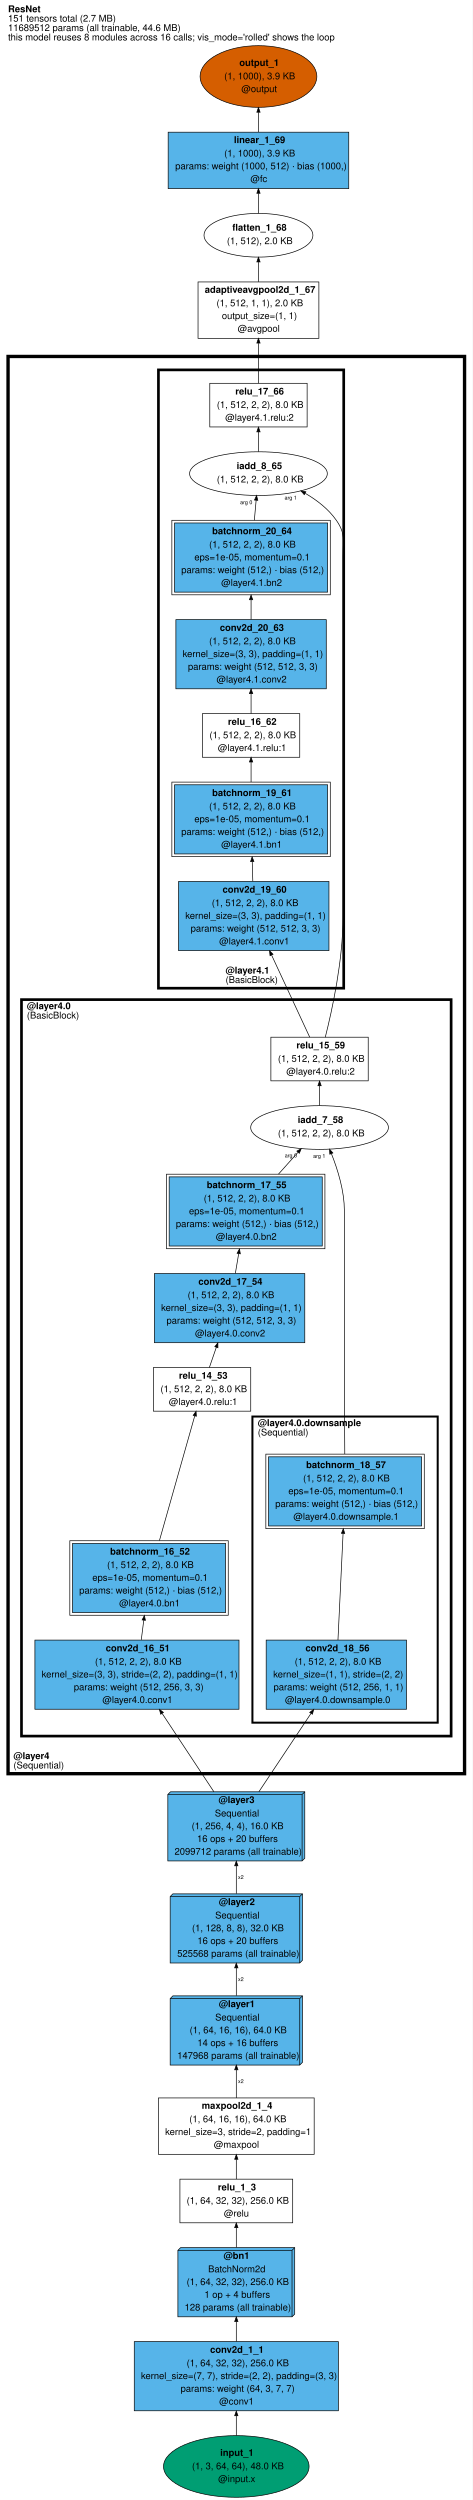
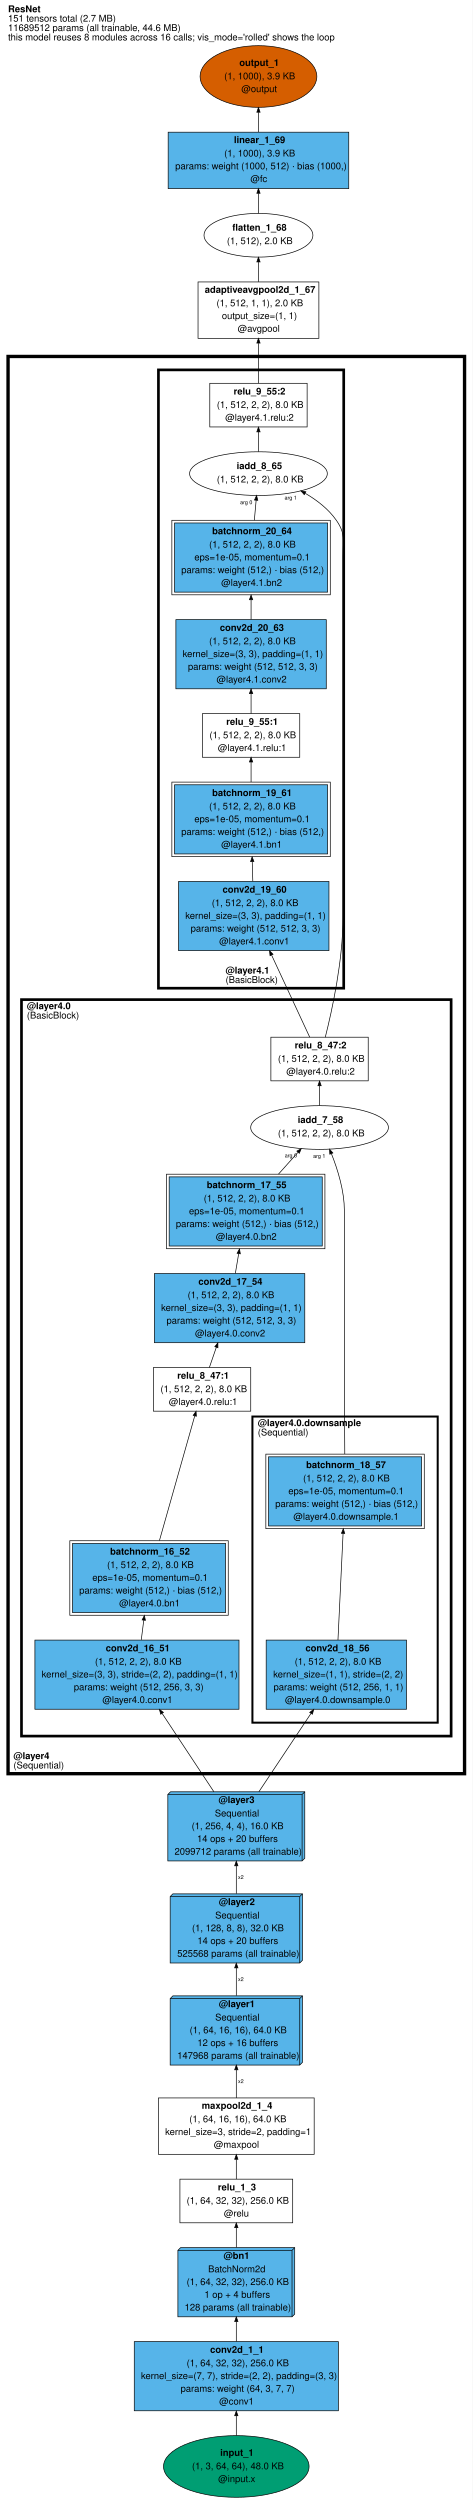
<svg xmlns="http://www.w3.org/2000/svg" xmlns:xlink="http://www.w3.org/1999/xlink" width="704pt" height="3724pt" viewBox="0.00 0.00 704.00 3724.01">
  <g id="graph0" class="graph" transform="scale(1 1) rotate(0) translate(4 3720.01)">
    <polygon fill="white" stroke="transparent" points="-4,4 -4,-3720.01 700,-3720.01 700,4 -4,4" />
    <text text-anchor="start" x="8" y="-3701.81" font-family="Helvetica,sans-Serif" font-weight="bold" font-size="14.00">ResNet</text>
    <text text-anchor="start" x="8" y="-3687.81" font-family="Helvetica,sans-Serif" font-size="14.00">151 tensors total (2.7 MB)</text>
    <text text-anchor="start" x="8" y="-3673.81" font-family="Helvetica,sans-Serif" font-size="14.00">11689512 params (all trainable, 44.6 MB)</text>
    <text text-anchor="start" x="8" y="-3659.81" font-family="Helvetica,sans-Serif" font-size="14.00">this model reuses 8 modules across 16 calls; vis_mode='rolled' shows the loop</text>
    <g id="clust2" class="cluster">
      <polygon fill="white" stroke="black" stroke-width="5" points="8,-1077.92 8,-3189.03 688,-3189.03 688,-1077.92 8,-1077.92" />
      <text text-anchor="start" x="16" y="-1099.72" font-family="Helvetica,sans-Serif" font-weight="bold" font-size="14.00">@layer4</text>
      <text text-anchor="start" x="16" y="-1085.72" font-family="Helvetica,sans-Serif" font-size="14.00">(Sequential)</text>
    </g>
    <g id="clust3" class="cluster">
      <polygon fill="white" stroke="black" stroke-width="4" points="28,-1133.92 28,-2230.98 668,-2230.98 668,-1133.92 28,-1133.92" />
      <text text-anchor="start" x="36" y="-2216.78" font-family="Helvetica,sans-Serif" font-weight="bold" font-size="14.00">@layer4.0</text>
      <text text-anchor="start" x="36" y="-2202.78" font-family="Helvetica,sans-Serif" font-size="14.00">(BasicBlock)</text>
    </g>
    <g id="clust6" class="cluster">
      <polygon fill="white" stroke="black" stroke-width="3" points="372,-1153.92 372,-1609.92 648,-1609.92 648,-1153.92 372,-1153.92" />
      <text text-anchor="start" x="380" y="-1595.72" font-family="Helvetica,sans-Serif" font-weight="bold" font-size="14.00">@layer4.0.downsample</text>
      <text text-anchor="start" x="380" y="-1581.72" font-family="Helvetica,sans-Serif" font-size="14.00">(Sequential)</text>
    </g>
    <g id="clust5" class="cluster">
      <polygon fill="white" stroke="black" stroke-width="4" points="232,-2247.98 232,-3169.03 508,-3169.03 508,-2247.98 232,-2247.98" />
      <text text-anchor="start" x="332" y="-2269.78" font-family="Helvetica,sans-Serif" font-weight="bold" font-size="14.00">@layer4.1</text>
      <text text-anchor="start" x="332" y="-2255.78" font-family="Helvetica,sans-Serif" font-size="14.00">(BasicBlock)</text>
    </g>
    <g id="node1" class="node">
      <ellipse fill="#009e73" stroke="black" cx="348" cy="-45.96" rx="108.38" ry="45.92" />
      <text text-anchor="start" x="324" y="-61.76" font-family="Helvetica,sans-Serif" font-weight="bold" font-size="14.00">input_1</text>
      <text text-anchor="start" x="282" y="-41.76" font-family="Helvetica,sans-Serif" font-size="14.00">(1, 3, 64, 64), 48.0 KB</text>
      <text text-anchor="start" x="321" y="-22.76" font-family="Helvetica,sans-Serif" font-size="14.00">@input.x</text>
    </g>
    <g id="node2" class="node">
      <polygon fill="#56b4e9" stroke="black" points="500,-231.92 196,-231.92 196,-128.92 500,-128.92 500,-231.92" />
      <text text-anchor="start" x="309" y="-215.22" font-family="Helvetica,sans-Serif" font-weight="bold" font-size="14.00">conv2d_1_1</text>
      <text text-anchor="start" x="274" y="-195.22" font-family="Helvetica,sans-Serif" font-size="14.00">(1, 64, 32, 32), 256.0 KB</text>
      <text text-anchor="start" x="206" y="-176.22" font-family="Helvetica,sans-Serif" font-size="14.00">kernel_size=(7, 7), stride=(2, 2), padding=(3, 3)</text>
      <text text-anchor="start" x="265" y="-157.22" font-family="Helvetica,sans-Serif" font-size="14.00">params: weight (64, 3, 7, 7)</text>
      <text text-anchor="start" x="322.5" y="-138.22" font-family="Helvetica,sans-Serif" font-size="14.00">@conv1</text>
    </g>
    <g id="edge1" class="edge">
      <path fill="none" stroke="black" d="M348,-92.18C348,-101.59 348,-111.63 348,-121.42" />
      <polygon fill="black" stroke="black" points="345.55,-121.5 348,-128.5 350.45,-121.5 345.55,-121.5" />
    </g>
    <g id="node3" class="node">
      <polygon fill="#56b4e9" stroke="black" points="435,-371.92 265,-371.92 261,-367.92 261,-268.92 431,-268.92 435,-272.92 435,-371.92" />
      <polyline fill="none" stroke="black" points="431,-367.92 261,-367.92 " />
      <polyline fill="none" stroke="black" points="431,-367.92 431,-268.92 " />
      <polyline fill="none" stroke="black" points="431,-367.92 435,-371.92 " />
      <text text-anchor="start" x="329" y="-355.22" font-family="Helvetica,sans-Serif" font-weight="bold" font-size="14.00">@bn1</text>
      <text text-anchor="start" x="306" y="-335.22" font-family="Helvetica,sans-Serif" font-size="14.00">BatchNorm2d</text>
      <text text-anchor="start" x="274" y="-316.22" font-family="Helvetica,sans-Serif" font-size="14.00">(1, 64, 32, 32), 256.0 KB</text>
      <text text-anchor="start" x="300.5" y="-297.22" font-family="Helvetica,sans-Serif" font-size="14.00">1 op + 4 buffers</text>
      <text text-anchor="start" x="271" y="-278.22" font-family="Helvetica,sans-Serif" font-size="14.00">128 params (all trainable)</text>
    </g>
    <g id="edge2" class="edge">
      <path fill="none" stroke="black" d="M348,-232.03C348,-241.68 348,-251.86 348,-261.72" />
      <polygon fill="black" stroke="black" points="345.55,-261.83 348,-268.83 350.45,-261.83 345.55,-261.83" />
    </g>
    <g id="node4" class="node">
      <polygon fill="white" stroke="black" points="432,-473.92 264,-473.92 264,-408.92 432,-408.92 432,-473.92" />
      <text text-anchor="start" x="320.5" y="-457.22" font-family="Helvetica,sans-Serif" font-weight="bold" font-size="14.00">relu_1_3</text>
      <text text-anchor="start" x="274" y="-437.22" font-family="Helvetica,sans-Serif" font-size="14.00">(1, 64, 32, 32), 256.0 KB</text>
      <text text-anchor="start" x="329.5" y="-418.22" font-family="Helvetica,sans-Serif" font-size="14.00">@relu</text>
    </g>
    <g id="edge3" class="edge">
      <path fill="none" stroke="black" d="M348,-372.24C348,-382.1 348,-392.29 348,-401.7" />
      <polygon fill="black" stroke="black" points="345.55,-401.71 348,-408.71 350.45,-401.71 345.55,-401.71" />
    </g>
    <g id="node5" class="node">
      <polygon fill="white" stroke="black" points="464,-594.92 232,-594.92 232,-510.92 464,-510.92 464,-594.92" />
      <text text-anchor="start" x="296.5" y="-578.72" font-family="Helvetica,sans-Serif" font-weight="bold" font-size="14.00">maxpool2d_1_4</text>
      <text text-anchor="start" x="278" y="-558.72" font-family="Helvetica,sans-Serif" font-size="14.00">(1, 64, 16, 16), 64.0 KB</text>
      <text text-anchor="start" x="242" y="-539.72" font-family="Helvetica,sans-Serif" font-size="14.00">kernel_size=3, stride=2, padding=1</text>
      <text text-anchor="start" x="314.5" y="-520.72" font-family="Helvetica,sans-Serif" font-size="14.00">@maxpool</text>
    </g>
    <g id="edge4" class="edge">
      <path fill="none" stroke="black" d="M348,-474.1C348,-483.24 348,-493.45 348,-503.37" />
      <polygon fill="black" stroke="black" points="345.55,-503.53 348,-510.53 350.45,-503.53 345.55,-503.53" />
    </g>
    <g id="node6" class="node">
      <polygon fill="#56b4e9" stroke="black" points="446.5,-746.92 253.5,-746.92 249.5,-742.92 249.5,-643.92 442.5,-643.92 446.5,-647.92 446.5,-746.92" />
      <polyline fill="none" stroke="black" points="442.5,-742.92 249.5,-742.92 " />
      <polyline fill="none" stroke="black" points="442.5,-742.92 442.5,-643.92 " />
      <polyline fill="none" stroke="black" points="442.5,-742.92 446.5,-746.92 " />
      <text text-anchor="start" x="322" y="-730.22" font-family="Helvetica,sans-Serif" font-weight="bold" font-size="14.00">@layer1</text>
      <text text-anchor="start" x="316.5" y="-710.22" font-family="Helvetica,sans-Serif" font-size="14.00">Sequential</text>
      <text text-anchor="start" x="278.5" y="-691.22" font-family="Helvetica,sans-Serif" font-size="14.00">(1, 64, 16, 16), 64.0 KB</text>
-       <text text-anchor="start" x="290" y="-672.22" font-family="Helvetica,sans-Serif" font-size="14.00">14 ops + 16 buffers</text>
+       <text text-anchor="start" x="290" y="-672.22" font-family="Helvetica,sans-Serif" font-size="14.00">12 ops + 16 buffers</text>
      <text text-anchor="start" x="260" y="-653.22" font-family="Helvetica,sans-Serif" font-size="14.00">147968 params (all trainable)</text>
    </g>
    <g id="edge5" class="edge">
      <path fill="none" stroke="black" d="M348,-594.94C348,-607.98 348,-622.65 348,-636.64" />
      <polygon fill="black" stroke="black" points="345.55,-636.88 348,-643.88 350.45,-636.88 345.55,-636.88" />
      <text text-anchor="start" x="350.5" y="-617.02" font-family="Helvetica,sans-Serif" font-size="8.00">x2</text>
    </g>
    <g id="node7" class="node">
      <polygon fill="#56b4e9" stroke="black" points="446.5,-898.92 253.5,-898.92 249.5,-894.92 249.5,-795.92 442.5,-795.92 446.5,-799.92 446.5,-898.92" />
      <polyline fill="none" stroke="black" points="442.5,-894.92 249.5,-894.92 " />
      <polyline fill="none" stroke="black" points="442.5,-894.92 442.5,-795.92 " />
      <polyline fill="none" stroke="black" points="442.5,-894.92 446.5,-898.92 " />
      <text text-anchor="start" x="322" y="-882.22" font-family="Helvetica,sans-Serif" font-weight="bold" font-size="14.00">@layer2</text>
      <text text-anchor="start" x="316.5" y="-862.22" font-family="Helvetica,sans-Serif" font-size="14.00">Sequential</text>
      <text text-anchor="start" x="282" y="-843.22" font-family="Helvetica,sans-Serif" font-size="14.00">(1, 128, 8, 8), 32.0 KB</text>
-       <text text-anchor="start" x="290" y="-824.22" font-family="Helvetica,sans-Serif" font-size="14.00">16 ops + 20 buffers</text>
+       <text text-anchor="start" x="290" y="-824.22" font-family="Helvetica,sans-Serif" font-size="14.00">14 ops + 20 buffers</text>
      <text text-anchor="start" x="260" y="-805.22" font-family="Helvetica,sans-Serif" font-size="14.00">525568 params (all trainable)</text>
    </g>
    <g id="edge6" class="edge">
      <path fill="none" stroke="black" d="M348,-747.21C348,-760.52 348,-774.98 348,-788.64" />
      <polygon fill="black" stroke="black" points="345.55,-788.69 348,-795.69 350.45,-788.69 345.55,-788.69" />
      <text text-anchor="start" x="350.5" y="-769.02" font-family="Helvetica,sans-Serif" font-size="8.00">x2</text>
    </g>
    <g id="node8" class="node">
      <polygon fill="#56b4e9" stroke="black" points="450,-1050.92 250,-1050.92 246,-1046.92 246,-947.92 446,-947.92 450,-951.92 450,-1050.92" />
      <polyline fill="none" stroke="black" points="446,-1046.92 246,-1046.92 " />
      <polyline fill="none" stroke="black" points="446,-1046.92 446,-947.92 " />
      <polyline fill="none" stroke="black" points="446,-1046.92 450,-1050.92 " />
      <text text-anchor="start" x="321.5" y="-1034.22" font-family="Helvetica,sans-Serif" font-weight="bold" font-size="14.00">@layer3</text>
      <text text-anchor="start" x="316" y="-1014.22" font-family="Helvetica,sans-Serif" font-size="14.00">Sequential</text>
      <text text-anchor="start" x="281.5" y="-995.22" font-family="Helvetica,sans-Serif" font-size="14.00">(1, 256, 4, 4), 16.0 KB</text>
-       <text text-anchor="start" x="289.5" y="-976.22" font-family="Helvetica,sans-Serif" font-size="14.00">16 ops + 20 buffers</text>
+       <text text-anchor="start" x="289.5" y="-976.22" font-family="Helvetica,sans-Serif" font-size="14.00">14 ops + 20 buffers</text>
      <text text-anchor="start" x="256" y="-957.22" font-family="Helvetica,sans-Serif" font-size="14.00">2099712 params (all trainable)</text>
    </g>
    <g id="edge7" class="edge">
      <path fill="none" stroke="black" d="M348,-899.21C348,-912.52 348,-926.98 348,-940.64" />
      <polygon fill="black" stroke="black" points="345.55,-940.69 348,-947.69 350.45,-940.69 345.55,-940.69" />
      <text text-anchor="start" x="350.5" y="-921.02" font-family="Helvetica,sans-Serif" font-size="8.00">x2</text>
    </g>
    <g id="node9" class="node">
      <polygon fill="#56b4e9" stroke="black" points="352,-1276.92 48,-1276.92 48,-1173.92 352,-1173.92 352,-1276.92" />
      <text text-anchor="start" x="153.5" y="-1260.22" font-family="Helvetica,sans-Serif" font-weight="bold" font-size="14.00">conv2d_16_51</text>
      <text text-anchor="start" x="137.5" y="-1240.22" font-family="Helvetica,sans-Serif" font-size="14.00">(1, 512, 2, 2), 8.0 KB</text>
      <text text-anchor="start" x="58" y="-1221.22" font-family="Helvetica,sans-Serif" font-size="14.00">kernel_size=(3, 3), stride=(2, 2), padding=(1, 1)</text>
      <text text-anchor="start" x="106" y="-1202.22" font-family="Helvetica,sans-Serif" font-size="14.00">params: weight (512, 256, 3, 3)</text>
      <text text-anchor="start" x="148.5" y="-1183.22" font-family="Helvetica,sans-Serif" font-size="14.00">@layer4.0.conv1</text>
    </g>
    <g id="edge8" class="edge">
      <path fill="none" stroke="black" d="M314.6,-1050.97C291.71,-1085.62 261.32,-1131.62 237.58,-1167.54" />
      <polygon fill="black" stroke="black" points="235.35,-1166.48 233.53,-1173.67 239.44,-1169.18 235.35,-1166.48" />
    </g>
    <g id="node10" class="node">
      <polygon fill="#56b4e9" stroke="black" points="601.5,-1276.92 392.5,-1276.92 392.5,-1173.92 601.5,-1173.92 601.5,-1276.92" />
      <text text-anchor="start" x="451" y="-1260.22" font-family="Helvetica,sans-Serif" font-weight="bold" font-size="14.00">conv2d_18_56</text>
      <text text-anchor="start" x="435" y="-1240.22" font-family="Helvetica,sans-Serif" font-size="14.00">(1, 512, 2, 2), 8.0 KB</text>
      <text text-anchor="start" x="403" y="-1221.22" font-family="Helvetica,sans-Serif" font-size="14.00">kernel_size=(1, 1), stride=(2, 2)</text>
      <text text-anchor="start" x="403.5" y="-1202.22" font-family="Helvetica,sans-Serif" font-size="14.00">params: weight (512, 256, 1, 1)</text>
      <text text-anchor="start" x="420.5" y="-1183.22" font-family="Helvetica,sans-Serif" font-size="14.00">@layer4.0.downsample.0</text>
    </g>
    <g id="edge9" class="edge">
      <path fill="none" stroke="black" d="M381.62,-1050.97C404.67,-1085.62 435.27,-1131.62 459.16,-1167.54" />
      <polygon fill="black" stroke="black" points="457.32,-1169.2 463.24,-1173.67 461.4,-1166.49 457.32,-1169.2" />
    </g>
    <g id="node11" class="node">
      <g id="a_node11">
        <a xlink:title="Hidden buffers: layer4.0.bn1.running_mean, layer4.0.bn1.running_var">
          <polygon fill="#56b4e9" stroke="black" points="332,-1420.92 104,-1420.92 104,-1317.92 332,-1317.92 332,-1420.92" />
          <polygon fill="none" stroke="black" points="336,-1424.92 100,-1424.92 100,-1313.92 336,-1313.92 336,-1424.92" />
          <text text-anchor="start" x="160" y="-1404.22" font-family="Helvetica,sans-Serif" font-weight="bold" font-size="14.00">batchnorm_16_52</text>
          <text text-anchor="start" x="155.5" y="-1384.22" font-family="Helvetica,sans-Serif" font-size="14.00">(1, 512, 2, 2), 8.0 KB</text>
          <text text-anchor="start" x="133.5" y="-1365.22" font-family="Helvetica,sans-Serif" font-size="14.00">eps=1e-05, momentum=0.1</text>
          <text text-anchor="start" x="114" y="-1346.22" font-family="Helvetica,sans-Serif" font-size="14.00">params: weight (512,) · bias (512,)</text>
          <text text-anchor="start" x="173.5" y="-1327.22" font-family="Helvetica,sans-Serif" font-size="14.00">@layer4.0.bn1</text>
        </a>
      </g>
    </g>
    <g id="edge17" class="edge">
      <path fill="none" stroke="black" d="M206.45,-1277.29C207.65,-1286.77 208.92,-1296.77 210.15,-1306.53" />
      <polygon fill="black" stroke="black" points="207.74,-1306.95 211.05,-1313.59 212.6,-1306.34 207.74,-1306.95" />
    </g>
    <g id="node15" class="node">
      <g id="a_node15">
        <a xlink:title="Hidden buffers: layer4.0.downsample.1.running_mean, layer4.0.downsample.1.running_var">
          <polygon fill="#56b4e9" stroke="black" points="624,-1549.92 396,-1549.92 396,-1446.92 624,-1446.92 624,-1549.92" />
          <polygon fill="none" stroke="black" points="628,-1553.92 392,-1553.92 392,-1442.92 628,-1442.92 628,-1553.92" />
          <text text-anchor="start" x="452" y="-1533.22" font-family="Helvetica,sans-Serif" font-weight="bold" font-size="14.00">batchnorm_18_57</text>
          <text text-anchor="start" x="447.5" y="-1513.22" font-family="Helvetica,sans-Serif" font-size="14.00">(1, 512, 2, 2), 8.0 KB</text>
          <text text-anchor="start" x="425.5" y="-1494.22" font-family="Helvetica,sans-Serif" font-size="14.00">eps=1e-05, momentum=0.1</text>
          <text text-anchor="start" x="406" y="-1475.22" font-family="Helvetica,sans-Serif" font-size="14.00">params: weight (512,) · bias (512,)</text>
          <text text-anchor="start" x="433" y="-1456.22" font-family="Helvetica,sans-Serif" font-size="14.00">@layer4.0.downsample.1</text>
        </a>
      </g>
    </g>
    <g id="edge30" class="edge">
      <path fill="none" stroke="black" d="M499.43,-1277.08C501.58,-1321.96 504.73,-1387.62 507.03,-1435.59" />
      <polygon fill="black" stroke="black" points="504.6,-1435.96 507.38,-1442.83 509.49,-1435.72 504.6,-1435.96" />
    </g>
    <g id="node12" class="node">
      <polygon fill="white" stroke="black" points="369.5,-1682.92 224.5,-1682.92 224.5,-1617.92 369.5,-1617.92 369.5,-1682.92" />
-       <text text-anchor="start" x="262.5" y="-1666.22" font-family="Helvetica,sans-Serif" font-weight="bold" font-size="14.00">relu_14_53</text>
+       <text text-anchor="start" x="260" y="-1666.22" font-family="Helvetica,sans-Serif" font-weight="bold" font-size="14.00">relu_8_47:1</text>
      <text text-anchor="start" x="235" y="-1646.22" font-family="Helvetica,sans-Serif" font-size="14.00">(1, 512, 2, 2), 8.0 KB</text>
      <text text-anchor="start" x="247.5" y="-1627.22" font-family="Helvetica,sans-Serif" font-size="14.00">@layer4.0.relu:1</text>
    </g>
    <g id="edge18" class="edge">
      <path fill="none" stroke="black" d="M233.51,-1425.21C249.02,-1479.97 272.46,-1562.75 286.1,-1610.91" />
      <polygon fill="black" stroke="black" points="283.77,-1611.69 288.03,-1617.76 288.48,-1610.36 283.77,-1611.69" />
    </g>
    <g id="node13" class="node">
      <polygon fill="#56b4e9" stroke="black" points="450,-1822.92 226,-1822.92 226,-1719.92 450,-1719.92 450,-1822.92" />
      <text text-anchor="start" x="291.5" y="-1806.22" font-family="Helvetica,sans-Serif" font-weight="bold" font-size="14.00">conv2d_17_54</text>
      <text text-anchor="start" x="275.5" y="-1786.22" font-family="Helvetica,sans-Serif" font-size="14.00">(1, 512, 2, 2), 8.0 KB</text>
      <text text-anchor="start" x="236" y="-1767.22" font-family="Helvetica,sans-Serif" font-size="14.00">kernel_size=(3, 3), padding=(1, 1)</text>
      <text text-anchor="start" x="244" y="-1748.22" font-family="Helvetica,sans-Serif" font-size="14.00">params: weight (512, 512, 3, 3)</text>
      <text text-anchor="start" x="286.5" y="-1729.22" font-family="Helvetica,sans-Serif" font-size="14.00">@layer4.0.conv2</text>
    </g>
    <g id="edge19" class="edge">
      <path fill="none" stroke="black" d="M307.88,-1683C311.07,-1692.26 314.67,-1702.7 318.23,-1713.04" />
      <polygon fill="black" stroke="black" points="315.97,-1713.99 320.56,-1719.81 320.6,-1712.4 315.97,-1713.99" />
    </g>
    <g id="node14" class="node">
      <g id="a_node14">
        <a xlink:title="Hidden buffers: layer4.0.bn2.running_mean, layer4.0.bn2.running_var">
          <polygon fill="#56b4e9" stroke="black" points="476,-1966.92 248,-1966.92 248,-1863.92 476,-1863.92 476,-1966.92" />
          <polygon fill="none" stroke="black" points="480,-1970.92 244,-1970.92 244,-1859.92 480,-1859.92 480,-1970.92" />
          <text text-anchor="start" x="304" y="-1950.22" font-family="Helvetica,sans-Serif" font-weight="bold" font-size="14.00">batchnorm_17_55</text>
          <text text-anchor="start" x="299.5" y="-1930.22" font-family="Helvetica,sans-Serif" font-size="14.00">(1, 512, 2, 2), 8.0 KB</text>
          <text text-anchor="start" x="277.5" y="-1911.22" font-family="Helvetica,sans-Serif" font-size="14.00">eps=1e-05, momentum=0.1</text>
          <text text-anchor="start" x="258" y="-1892.22" font-family="Helvetica,sans-Serif" font-size="14.00">params: weight (512,) · bias (512,)</text>
          <text text-anchor="start" x="317.5" y="-1873.22" font-family="Helvetica,sans-Serif" font-size="14.00">@layer4.0.bn2</text>
        </a>
      </g>
    </g>
    <g id="edge20" class="edge">
      <path fill="none" stroke="black" d="M346.6,-1823.29C348.2,-1832.77 349.89,-1842.77 351.54,-1852.53" />
      <polygon fill="black" stroke="black" points="349.15,-1853.1 352.73,-1859.59 353.98,-1852.28 349.15,-1853.1" />
    </g>
    <g id="node16" class="node">
      <ellipse fill="white" stroke="black" cx="472" cy="-2040.45" rx="102.56" ry="32.55" />
      <text text-anchor="start" x="439.5" y="-2047.25" font-family="Helvetica,sans-Serif" font-weight="bold" font-size="14.00">iadd_7_58</text>
      <text text-anchor="start" x="410" y="-2027.25" font-family="Helvetica,sans-Serif" font-size="14.00">(1, 512, 2, 2), 8.0 KB</text>
    </g>
    <g id="edge21" class="edge">
      <path fill="none" stroke="black" d="M410.89,-1971.1C420.67,-1982.04 430.71,-1993.27 439.75,-2003.38" />
      <polygon fill="black" stroke="black" points="438.17,-2005.3 444.67,-2008.88 441.83,-2002.03 438.17,-2005.3" />
      <text text-anchor="start" x="420.17" y="-1995.98" font-family="Helvetica,sans-Serif" font-size="8.00">arg 0</text>
    </g>
    <g id="edge22" class="edge">
      <path fill="none" stroke="black" d="M509.58,-1554.16C509.31,-1594.68 509,-1651.25 509,-1700.92 509,-1700.92 509,-1700.92 509,-1916.42 509,-1945.88 499.15,-1977.69 489.62,-2001.59" />
      <polygon fill="black" stroke="black" points="487.33,-2000.7 486.94,-2008.11 491.86,-2002.56 487.33,-2000.7" />
      <text text-anchor="start" x="462.44" y="-1995.21" font-family="Helvetica,sans-Serif" font-size="8.00">arg 1</text>
    </g>
    <g id="node17" class="node">
      <polygon fill="white" stroke="black" points="544.5,-2174.98 399.5,-2174.98 399.5,-2109.98 544.5,-2109.98 544.5,-2174.98" />
-       <text text-anchor="start" x="437.5" y="-2158.28" font-family="Helvetica,sans-Serif" font-weight="bold" font-size="14.00">relu_15_59</text>
+       <text text-anchor="start" x="435" y="-2158.28" font-family="Helvetica,sans-Serif" font-weight="bold" font-size="14.00">relu_8_47:2</text>
      <text text-anchor="start" x="410" y="-2138.28" font-family="Helvetica,sans-Serif" font-size="14.00">(1, 512, 2, 2), 8.0 KB</text>
      <text text-anchor="start" x="422.5" y="-2119.28" font-family="Helvetica,sans-Serif" font-size="14.00">@layer4.0.relu:2</text>
    </g>
    <g id="edge23" class="edge">
      <path fill="none" stroke="black" d="M472,-2073.1C472,-2082.5 472,-2092.9 472,-2102.69" />
      <polygon fill="black" stroke="black" points="469.55,-2102.69 472,-2109.69 474.45,-2102.69 469.55,-2102.69" />
    </g>
    <g id="node18" class="node">
      <polygon fill="#56b4e9" stroke="black" points="486,-2406.98 262,-2406.98 262,-2303.98 486,-2303.98 486,-2406.98" />
      <text text-anchor="start" x="327.5" y="-2390.28" font-family="Helvetica,sans-Serif" font-weight="bold" font-size="14.00">conv2d_19_60</text>
      <text text-anchor="start" x="311.5" y="-2370.28" font-family="Helvetica,sans-Serif" font-size="14.00">(1, 512, 2, 2), 8.0 KB</text>
      <text text-anchor="start" x="272" y="-2351.28" font-family="Helvetica,sans-Serif" font-size="14.00">kernel_size=(3, 3), padding=(1, 1)</text>
      <text text-anchor="start" x="280" y="-2332.28" font-family="Helvetica,sans-Serif" font-size="14.00">params: weight (512, 512, 3, 3)</text>
      <text text-anchor="start" x="322.5" y="-2313.28" font-family="Helvetica,sans-Serif" font-size="14.00">@layer4.1.conv1</text>
    </g>
    <g id="edge14" class="edge">
      <path fill="none" stroke="black" d="M457.33,-2175.07C442.39,-2207.24 418.89,-2257.83 400.65,-2297.1" />
      <polygon fill="black" stroke="black" points="398.27,-2296.41 397.54,-2303.8 402.71,-2298.48 398.27,-2296.41" />
    </g>
    <g id="node23" class="node">
      <ellipse fill="white" stroke="black" cx="381" cy="-3014.5" rx="102.56" ry="32.55" />
      <text text-anchor="start" x="348.5" y="-3021.3" font-family="Helvetica,sans-Serif" font-weight="bold" font-size="14.00">iadd_8_65</text>
      <text text-anchor="start" x="319" y="-3001.3" font-family="Helvetica,sans-Serif" font-size="14.00">(1, 512, 2, 2), 8.0 KB</text>
    </g>
    <g id="edge15" class="edge">
      <path fill="none" stroke="black" d="M480.56,-2175.02C490.92,-2216.04 507,-2290.05 507,-2354.48 507,-2354.48 507,-2354.48 507,-2890.48 507,-2915.1 511.09,-2924.78 497,-2944.98 485.38,-2961.63 468.29,-2974.87 450.79,-2985.1" />
      <polygon fill="black" stroke="black" points="449.23,-2983.17 444.33,-2988.73 451.63,-2987.44 449.23,-2983.17" />
      <text text-anchor="start" x="419.83" y="-2975.83" font-family="Helvetica,sans-Serif" font-size="8.00">arg 1</text>
    </g>
    <g id="node19" class="node">
      <g id="a_node19">
        <a xlink:title="Hidden buffers: layer4.1.bn1.running_mean, layer4.1.bn1.running_var">
          <polygon fill="#56b4e9" stroke="black" points="484,-2550.98 256,-2550.98 256,-2447.98 484,-2447.98 484,-2550.98" />
          <polygon fill="none" stroke="black" points="488,-2554.98 252,-2554.98 252,-2443.98 488,-2443.98 488,-2554.98" />
          <text text-anchor="start" x="312" y="-2534.28" font-family="Helvetica,sans-Serif" font-weight="bold" font-size="14.00">batchnorm_19_61</text>
          <text text-anchor="start" x="307.5" y="-2514.28" font-family="Helvetica,sans-Serif" font-size="14.00">(1, 512, 2, 2), 8.0 KB</text>
          <text text-anchor="start" x="285.5" y="-2495.28" font-family="Helvetica,sans-Serif" font-size="14.00">eps=1e-05, momentum=0.1</text>
          <text text-anchor="start" x="266" y="-2476.28" font-family="Helvetica,sans-Serif" font-size="14.00">params: weight (512,) · bias (512,)</text>
          <text text-anchor="start" x="325.5" y="-2457.28" font-family="Helvetica,sans-Serif" font-size="14.00">@layer4.1.bn1</text>
        </a>
      </g>
    </g>
    <g id="edge24" class="edge">
      <path fill="none" stroke="black" d="M372.57,-2407.34C372.3,-2416.82 372.02,-2426.82 371.74,-2436.58" />
      <polygon fill="black" stroke="black" points="369.29,-2436.58 371.54,-2443.64 374.19,-2436.72 369.29,-2436.58" />
    </g>
    <g id="node20" class="node">
      <polygon fill="white" stroke="black" points="442.5,-2656.98 297.5,-2656.98 297.5,-2591.98 442.5,-2591.98 442.5,-2656.98" />
-       <text text-anchor="start" x="335.5" y="-2640.28" font-family="Helvetica,sans-Serif" font-weight="bold" font-size="14.00">relu_16_62</text>
+       <text text-anchor="start" x="333" y="-2640.28" font-family="Helvetica,sans-Serif" font-weight="bold" font-size="14.00">relu_9_55:1</text>
      <text text-anchor="start" x="308" y="-2620.28" font-family="Helvetica,sans-Serif" font-size="14.00">(1, 512, 2, 2), 8.0 KB</text>
      <text text-anchor="start" x="320.5" y="-2601.28" font-family="Helvetica,sans-Serif" font-size="14.00">@layer4.1.relu:1</text>
    </g>
    <g id="edge25" class="edge">
      <path fill="none" stroke="black" d="M370,-2555.14C370,-2565.16 370,-2575.43 370,-2584.86" />
      <polygon fill="black" stroke="black" points="367.55,-2584.89 370,-2591.89 372.45,-2584.89 367.55,-2584.89" />
    </g>
    <g id="node21" class="node">
      <polygon fill="#56b4e9" stroke="black" points="482,-2796.98 258,-2796.98 258,-2693.98 482,-2693.98 482,-2796.98" />
      <text text-anchor="start" x="323.5" y="-2780.28" font-family="Helvetica,sans-Serif" font-weight="bold" font-size="14.00">conv2d_20_63</text>
      <text text-anchor="start" x="307.5" y="-2760.28" font-family="Helvetica,sans-Serif" font-size="14.00">(1, 512, 2, 2), 8.0 KB</text>
      <text text-anchor="start" x="268" y="-2741.28" font-family="Helvetica,sans-Serif" font-size="14.00">kernel_size=(3, 3), padding=(1, 1)</text>
      <text text-anchor="start" x="276" y="-2722.28" font-family="Helvetica,sans-Serif" font-size="14.00">params: weight (512, 512, 3, 3)</text>
      <text text-anchor="start" x="318.5" y="-2703.28" font-family="Helvetica,sans-Serif" font-size="14.00">@layer4.1.conv2</text>
    </g>
    <g id="edge26" class="edge">
      <path fill="none" stroke="black" d="M370,-2657.06C370,-2666.23 370,-2676.55 370,-2686.8" />
      <polygon fill="black" stroke="black" points="367.55,-2686.87 370,-2693.87 372.45,-2686.87 367.55,-2686.87" />
    </g>
    <g id="node22" class="node">
      <g id="a_node22">
        <a xlink:title="Hidden buffers: layer4.1.bn2.running_mean, layer4.1.bn2.running_var">
          <polygon fill="#56b4e9" stroke="black" points="484,-2940.98 256,-2940.98 256,-2837.98 484,-2837.98 484,-2940.98" />
          <polygon fill="none" stroke="black" points="488,-2944.98 252,-2944.98 252,-2833.98 488,-2833.98 488,-2944.98" />
          <text text-anchor="start" x="312" y="-2924.28" font-family="Helvetica,sans-Serif" font-weight="bold" font-size="14.00">batchnorm_20_64</text>
          <text text-anchor="start" x="307.5" y="-2904.28" font-family="Helvetica,sans-Serif" font-size="14.00">(1, 512, 2, 2), 8.0 KB</text>
          <text text-anchor="start" x="285.5" y="-2885.28" font-family="Helvetica,sans-Serif" font-size="14.00">eps=1e-05, momentum=0.1</text>
          <text text-anchor="start" x="266" y="-2866.28" font-family="Helvetica,sans-Serif" font-size="14.00">params: weight (512,) · bias (512,)</text>
          <text text-anchor="start" x="325.5" y="-2847.28" font-family="Helvetica,sans-Serif" font-size="14.00">@layer4.1.bn2</text>
        </a>
      </g>
    </g>
    <g id="edge27" class="edge">
      <path fill="none" stroke="black" d="M370,-2797.34C370,-2806.82 370,-2816.82 370,-2826.58" />
      <polygon fill="black" stroke="black" points="367.55,-2826.64 370,-2833.64 372.45,-2826.64 367.55,-2826.64" />
    </g>
    <g id="edge28" class="edge">
      <path fill="none" stroke="black" d="M374.89,-2945.16C375.79,-2955.18 376.7,-2965.45 377.55,-2974.88" />
      <polygon fill="black" stroke="black" points="375.11,-2975.16 378.18,-2981.91 379.99,-2974.72 375.11,-2975.16" />
      <text text-anchor="start" x="353.68" y="-2969.01" font-family="Helvetica,sans-Serif" font-size="8.00">arg 0</text>
    </g>
    <g id="node24" class="node">
      <polygon fill="white" stroke="black" points="453.5,-3149.03 308.5,-3149.03 308.5,-3084.03 453.5,-3084.03 453.5,-3149.03" />
-       <text text-anchor="start" x="346.5" y="-3132.33" font-family="Helvetica,sans-Serif" font-weight="bold" font-size="14.00">relu_17_66</text>
+       <text text-anchor="start" x="344" y="-3132.33" font-family="Helvetica,sans-Serif" font-weight="bold" font-size="14.00">relu_9_55:2</text>
      <text text-anchor="start" x="319" y="-3112.33" font-family="Helvetica,sans-Serif" font-size="14.00">(1, 512, 2, 2), 8.0 KB</text>
      <text text-anchor="start" x="331.5" y="-3093.33" font-family="Helvetica,sans-Serif" font-size="14.00">@layer4.1.relu:2</text>
    </g>
    <g id="edge29" class="edge">
      <path fill="none" stroke="black" d="M381,-3047.15C381,-3056.55 381,-3066.95 381,-3076.74" />
      <polygon fill="black" stroke="black" points="378.55,-3076.74 381,-3083.74 383.45,-3076.74 378.55,-3076.74" />
    </g>
    <g id="node25" class="node">
      <polygon fill="white" stroke="black" points="471,-3300.03 291,-3300.03 291,-3216.03 471,-3216.03 471,-3300.03" />
      <text text-anchor="start" x="301" y="-3283.83" font-family="Helvetica,sans-Serif" font-weight="bold" font-size="14.00">adaptiveavgpool2d_1_67</text>
      <text text-anchor="start" x="318.5" y="-3263.83" font-family="Helvetica,sans-Serif" font-size="14.00">(1, 512, 1, 1), 2.0 KB</text>
      <text text-anchor="start" x="326.5" y="-3244.83" font-family="Helvetica,sans-Serif" font-size="14.00">output_size=(1, 1)</text>
      <text text-anchor="start" x="350" y="-3225.83" font-family="Helvetica,sans-Serif" font-size="14.00">@avgpool</text>
    </g>
    <g id="edge10" class="edge">
      <path fill="none" stroke="black" d="M381,-3149.19C381,-3166.8 381,-3189.09 381,-3208.82" />
      <polygon fill="black" stroke="black" points="378.55,-3208.96 381,-3215.96 383.45,-3208.96 378.55,-3208.96" />
    </g>
    <g id="node26" class="node">
      <ellipse fill="white" stroke="black" cx="381" cy="-3369.56" rx="81.13" ry="32.55" />
      <text text-anchor="start" x="342" y="-3376.36" font-family="Helvetica,sans-Serif" font-weight="bold" font-size="14.00">flatten_1_68</text>
      <text text-anchor="start" x="334" y="-3356.36" font-family="Helvetica,sans-Serif" font-size="14.00">(1, 512), 2.0 KB</text>
    </g>
    <g id="edge11" class="edge">
      <path fill="none" stroke="black" d="M381,-3300.13C381,-3309.8 381,-3320.08 381,-3329.66" />
      <polygon fill="black" stroke="black" points="378.55,-3329.82 381,-3336.82 383.45,-3329.82 378.55,-3329.82" />
    </g>
    <g id="node27" class="node">
      <polygon fill="#56b4e9" stroke="black" points="515.5,-3523.09 246.5,-3523.09 246.5,-3439.09 515.5,-3439.09 515.5,-3523.09" />
      <text text-anchor="start" x="344.5" y="-3506.89" font-family="Helvetica,sans-Serif" font-weight="bold" font-size="14.00">linear_1_69</text>
      <text text-anchor="start" x="330" y="-3486.89" font-family="Helvetica,sans-Serif" font-size="14.00">(1, 1000), 3.9 KB</text>
      <text text-anchor="start" x="257" y="-3467.89" font-family="Helvetica,sans-Serif" font-size="14.00">params: weight (1000, 512) · bias (1000,)</text>
      <text text-anchor="start" x="369" y="-3448.89" font-family="Helvetica,sans-Serif" font-size="14.00">@fc</text>
    </g>
    <g id="edge12" class="edge">
      <path fill="none" stroke="black" d="M381,-3402.24C381,-3411.49 381,-3421.82 381,-3431.85" />
      <polygon fill="black" stroke="black" points="378.55,-3432.08 381,-3439.08 383.45,-3432.08 378.55,-3432.08" />
    </g>
    <g id="node28" class="node">
      <ellipse fill="#d55e00" stroke="black" cx="381" cy="-3606.05" rx="86.95" ry="45.92" />
      <text text-anchor="start" x="352.5" y="-3621.85" font-family="Helvetica,sans-Serif" font-weight="bold" font-size="14.00">output_1</text>
      <text text-anchor="start" x="330" y="-3601.85" font-family="Helvetica,sans-Serif" font-size="14.00">(1, 1000), 3.9 KB</text>
      <text text-anchor="start" x="355.5" y="-3582.85" font-family="Helvetica,sans-Serif" font-size="14.00">@output</text>
    </g>
    <g id="edge13" class="edge">
      <path fill="none" stroke="black" d="M381,-3523.37C381,-3532.8 381,-3542.95 381,-3552.77" />
      <polygon fill="black" stroke="black" points="378.55,-3552.86 381,-3559.86 383.45,-3552.86 378.55,-3552.86" />
    </g>
  </g>
</svg>
